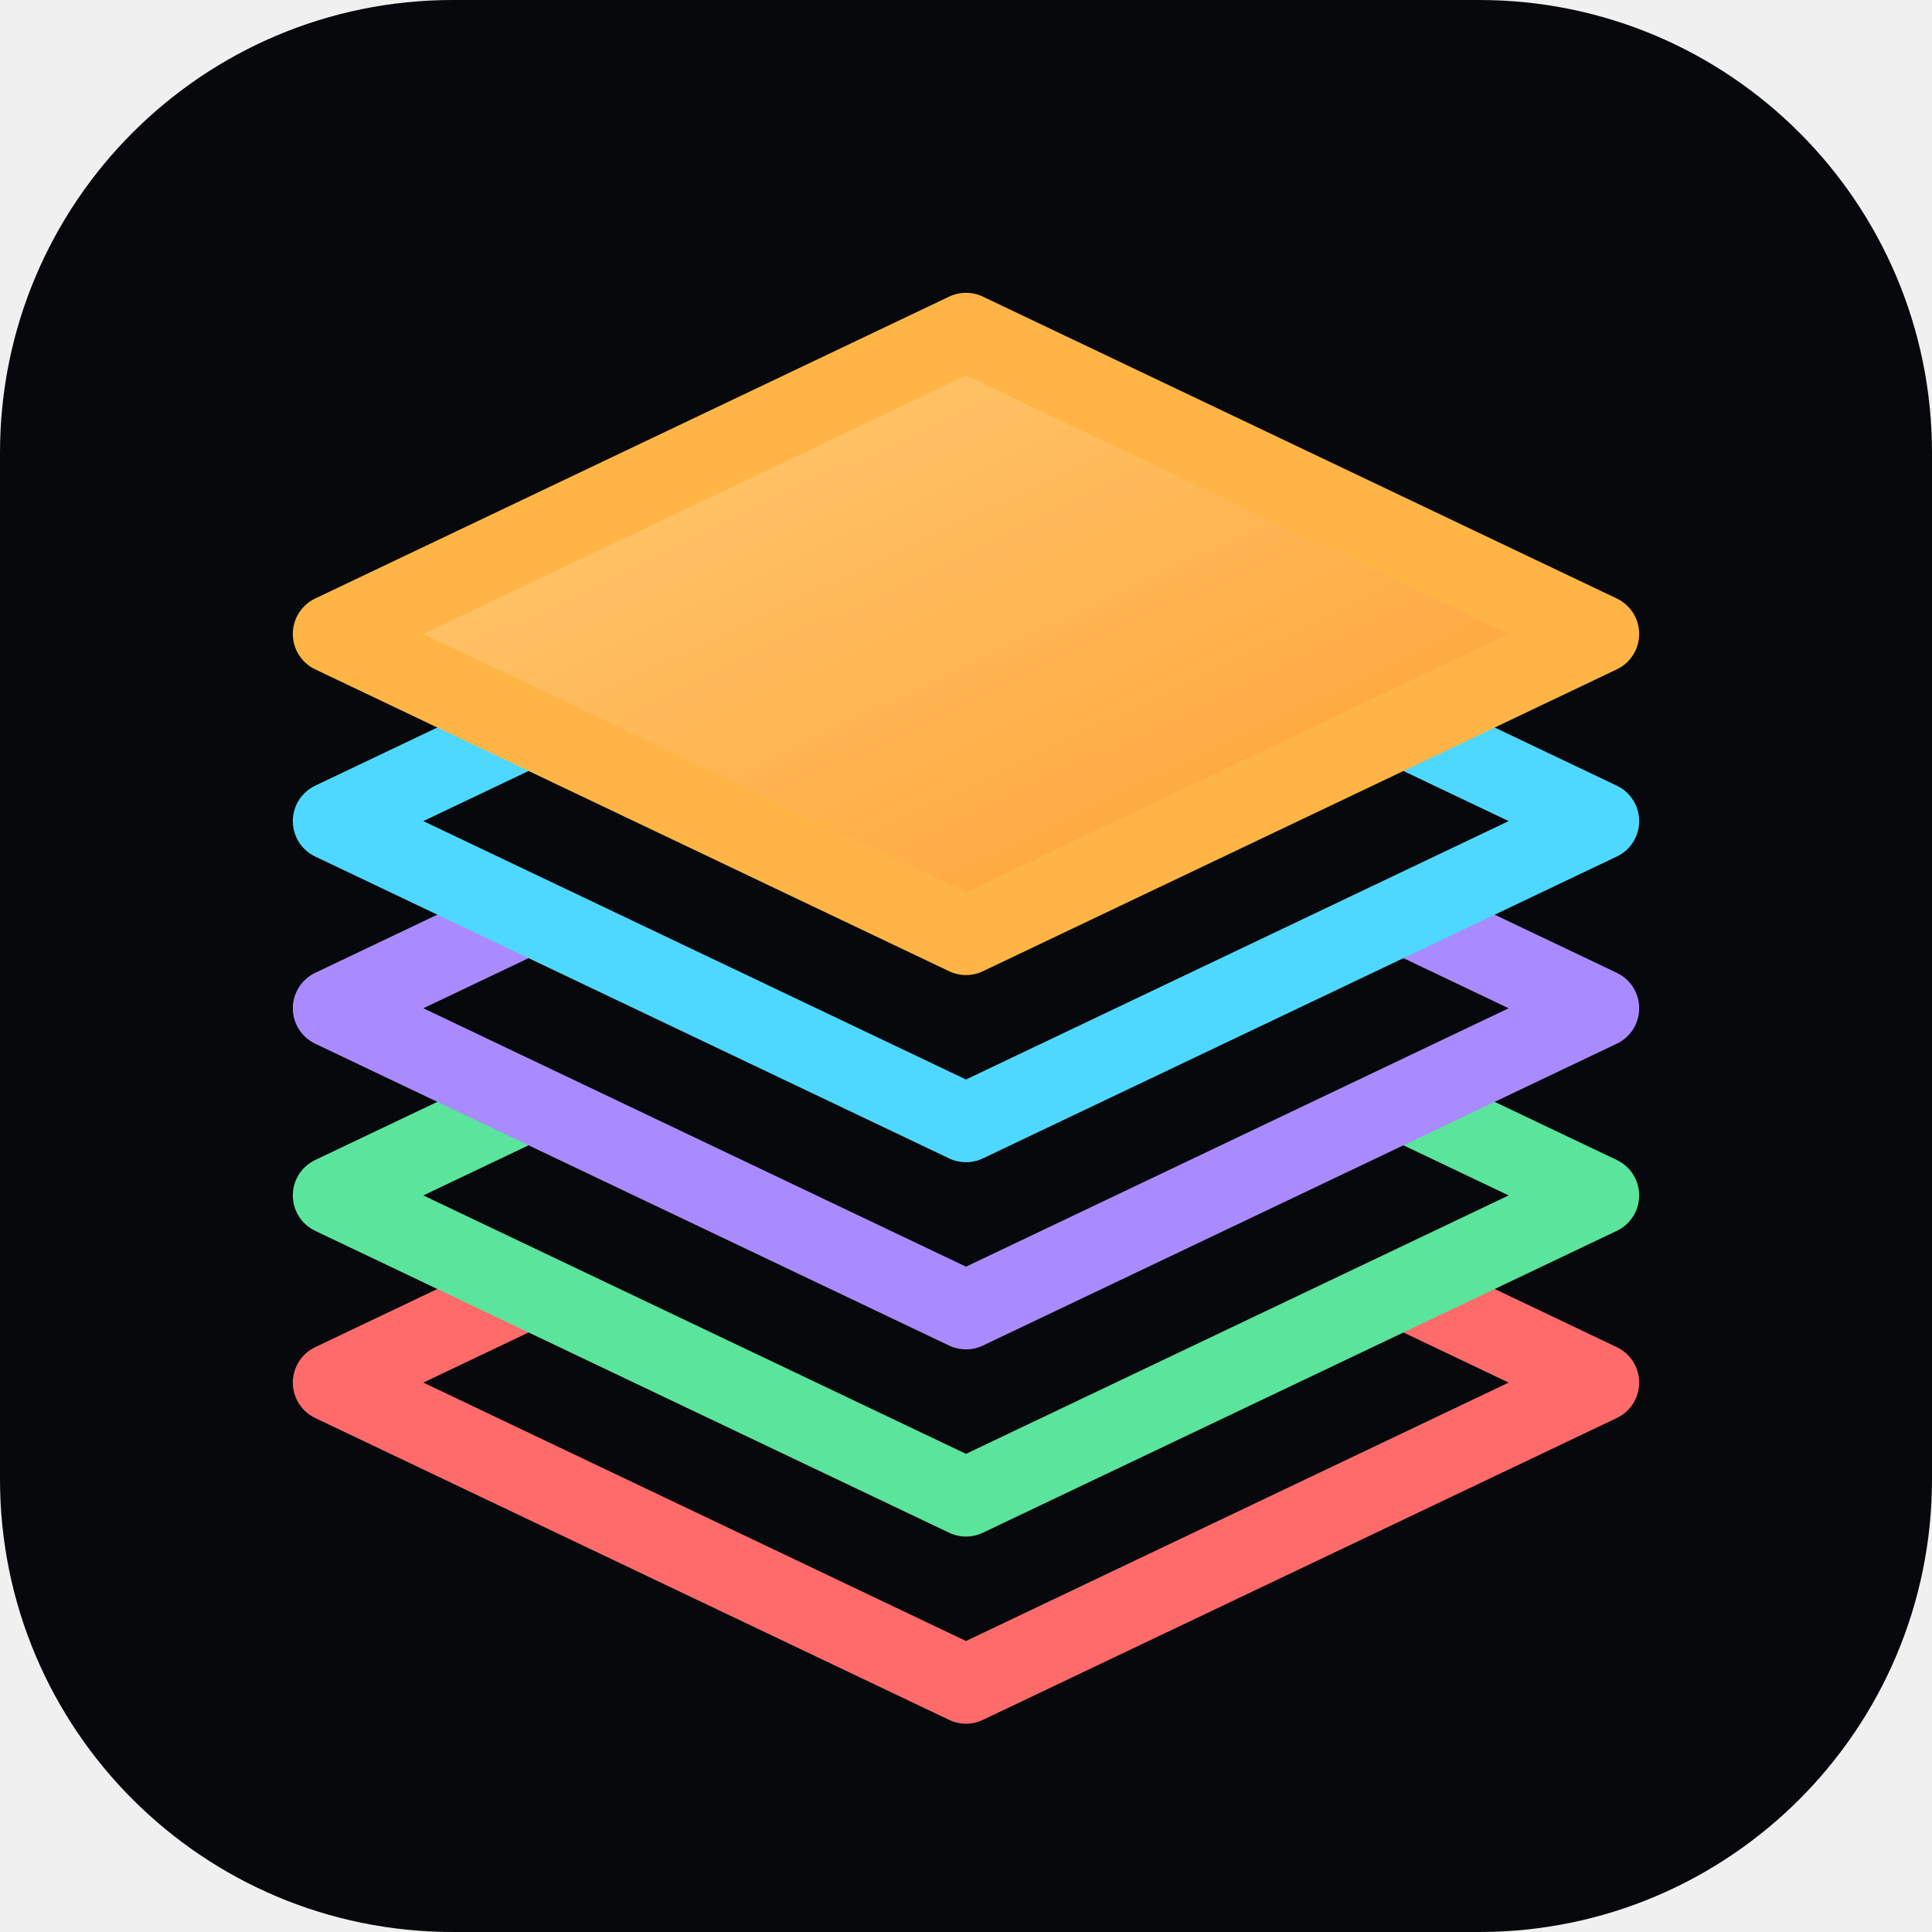
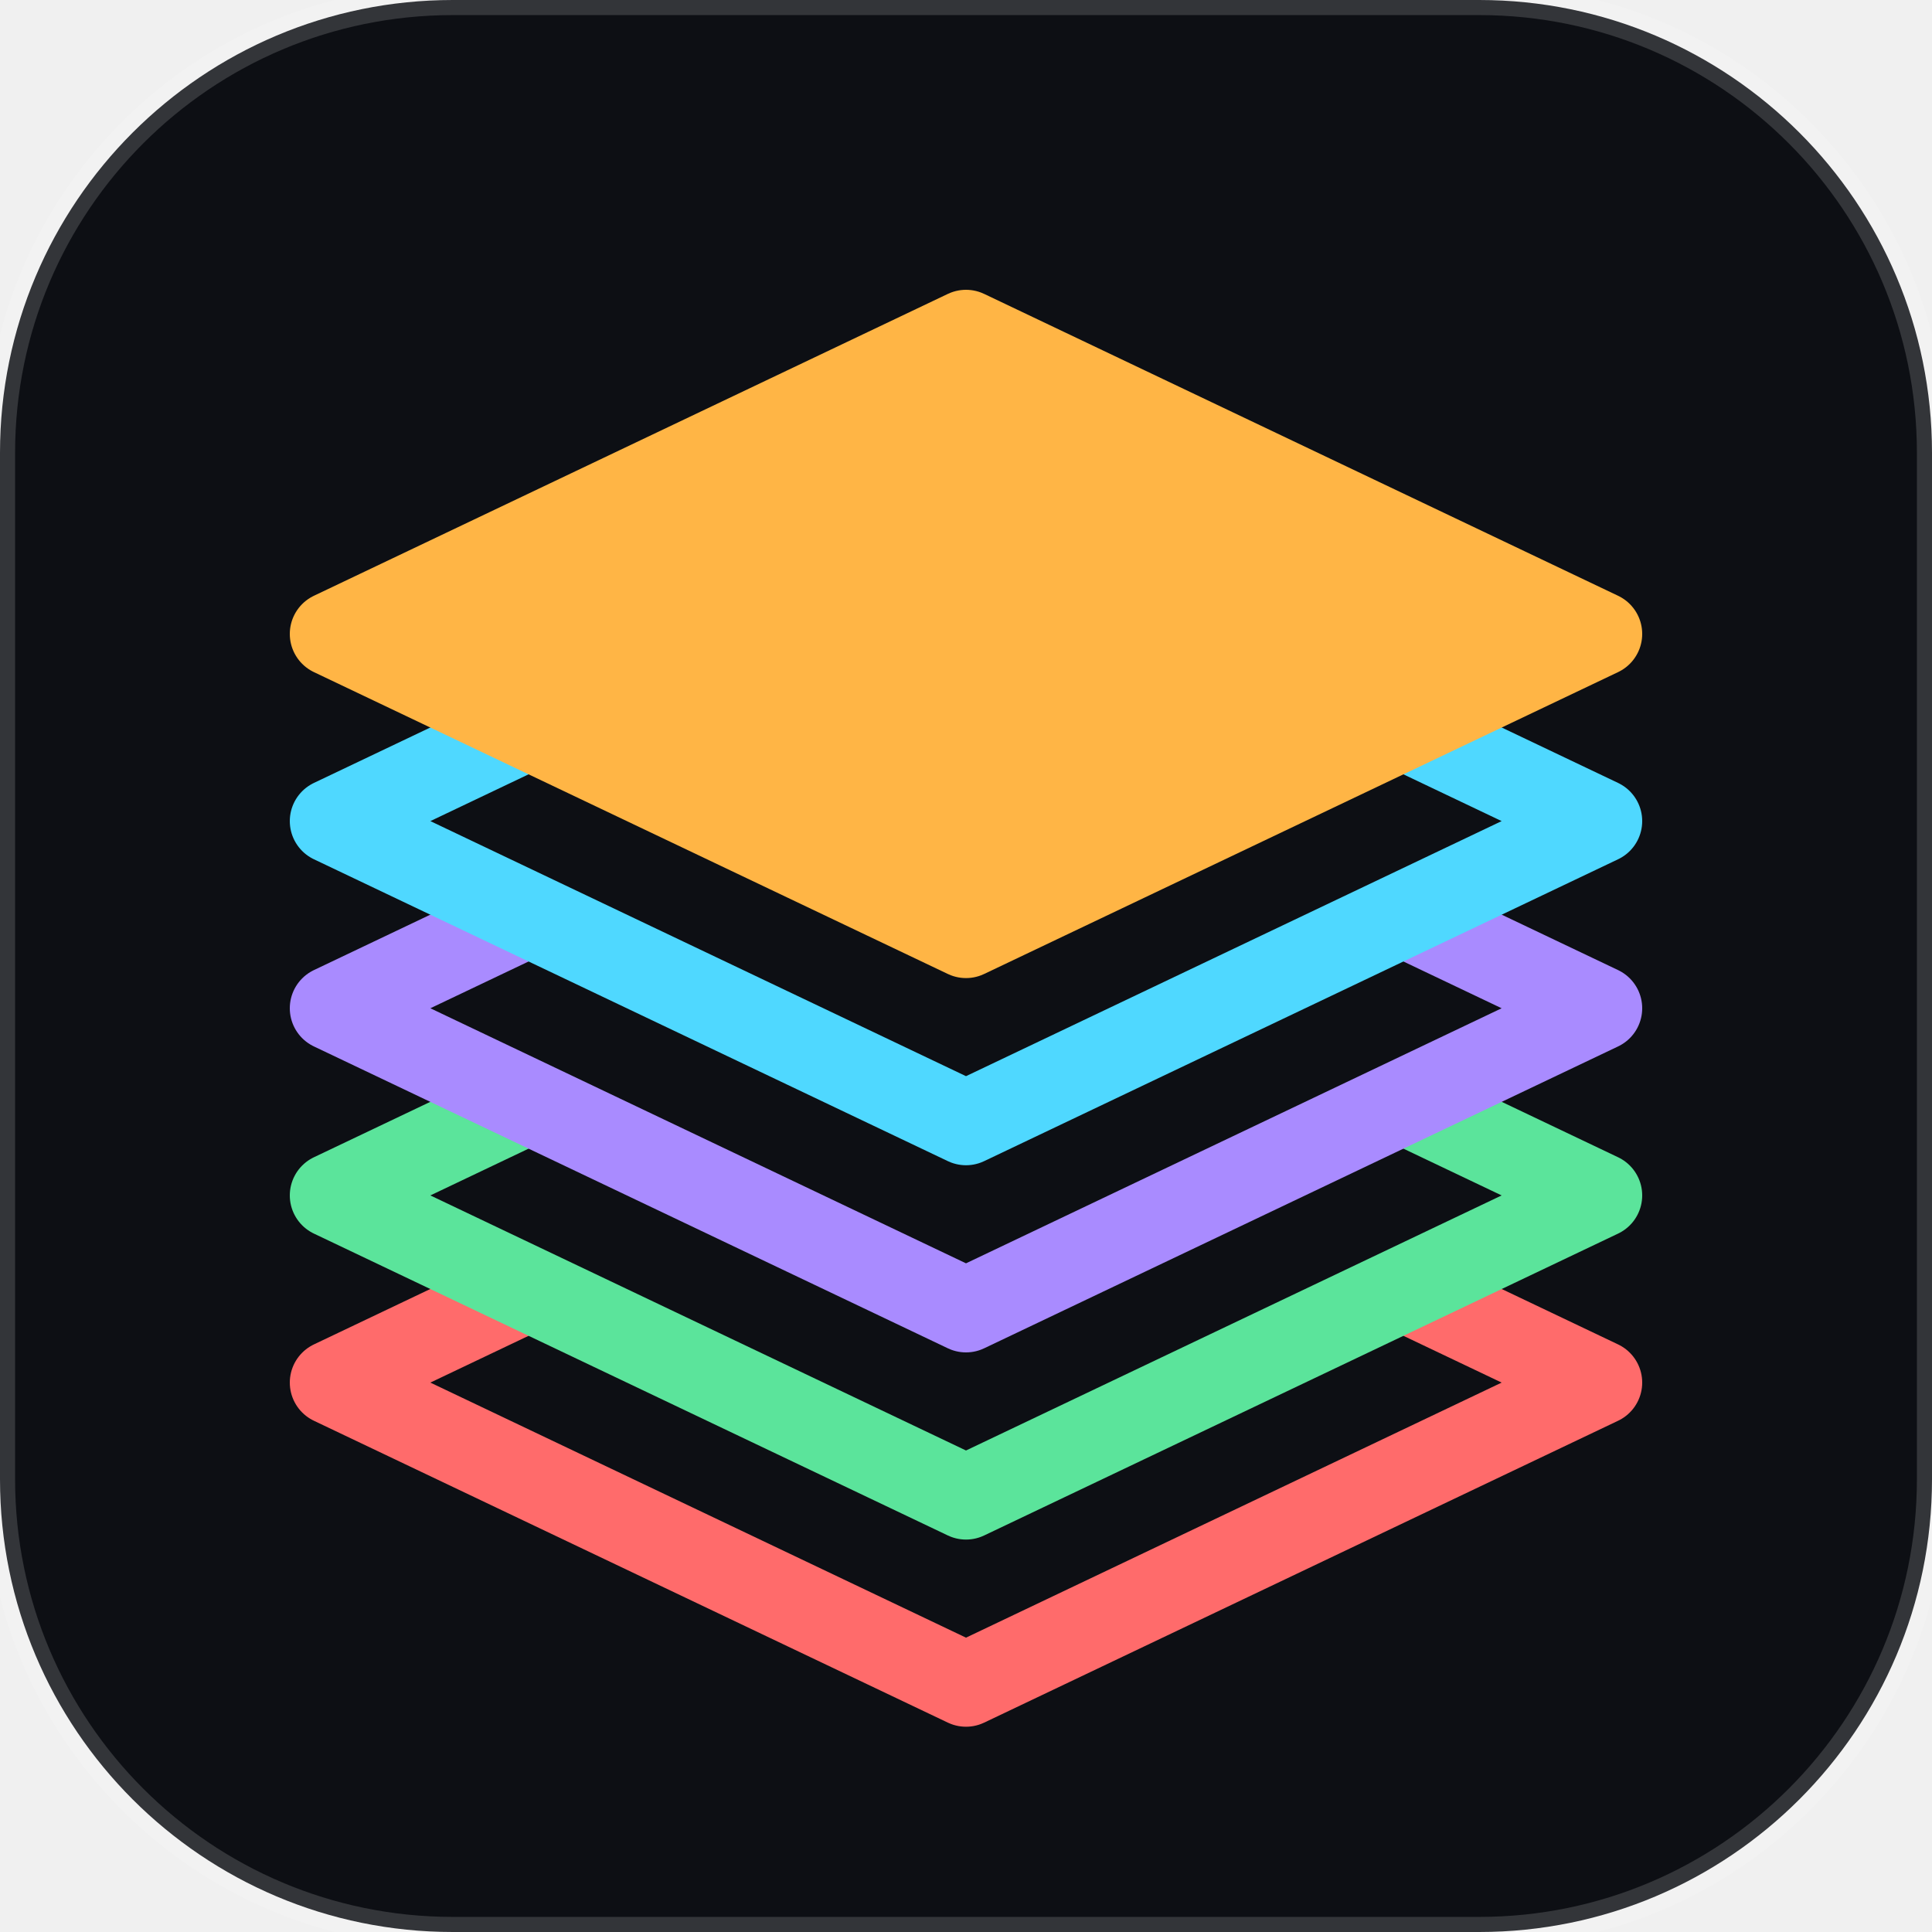
<svg xmlns="http://www.w3.org/2000/svg" viewBox="0 0 64 64">
-   <defs>
-     <linearGradient id="t" x1="0" y1="0" x2="1" y2="1">
-       <stop offset="0" stop-color="#ffcf7a" />
-       <stop offset="1" stop-color="#ff9d2e" />
-     </linearGradient>
-   </defs>
-   <rect width="64" height="64" rx="15" fill="#07080b" />
-   <polygon points="11,45.8 32,35.8 53,45.8 32,55.8" fill="#07080b" stroke="#ff6b6b" stroke-width="2.6" stroke-linejoin="round" />
-   <polygon points="11,39.6 32,29.6 53,39.6 32,49.6" fill="#07080b" stroke="#5be49b" stroke-width="2.6" stroke-linejoin="round" />
-   <polygon points="11,33.4 32,23.4 53,33.4 32,43.4" fill="#07080b" stroke="#a98bff" stroke-width="2.6" stroke-linejoin="round" />
-   <polygon points="11,27.2 32,17.2 53,27.2 32,37.2" fill="#07080b" stroke="#4fd8ff" stroke-width="2.6" stroke-linejoin="round" />
-   <polygon points="11,21.0 32,11.0 53,21.0 32,31.0" fill="url(#t)" stroke="#ffb545" stroke-width="2.6" stroke-linejoin="round" />
+   <rect width="64" height="64" rx="15" fill="#0d0f14" stroke="#ffffff" stroke-opacity=".16" />
+   <polygon points="11,45.8 32,35.8 53,45.8 32,55.8" fill="#0d0f14" stroke="#ff6b6b" stroke-width="2.8" stroke-linejoin="round" />
+   <polygon points="11,39.6 32,29.6 53,39.6 32,49.6" fill="#0d0f14" stroke="#5be49b" stroke-width="2.8" stroke-linejoin="round" />
+   <polygon points="11,33.4 32,23.4 53,33.4 32,43.4" fill="#0d0f14" stroke="#a98bff" stroke-width="2.8" stroke-linejoin="round" />
+   <polygon points="11,27.2 32,17.2 53,27.2 32,37.2" fill="#0d0f14" stroke="#4fd8ff" stroke-width="2.8" stroke-linejoin="round" />
+   <polygon points="11,21 32,11 53,21 32,31" fill="#ffb545" stroke="#ffb545" stroke-width="2.8" stroke-linejoin="round" />
</svg>
